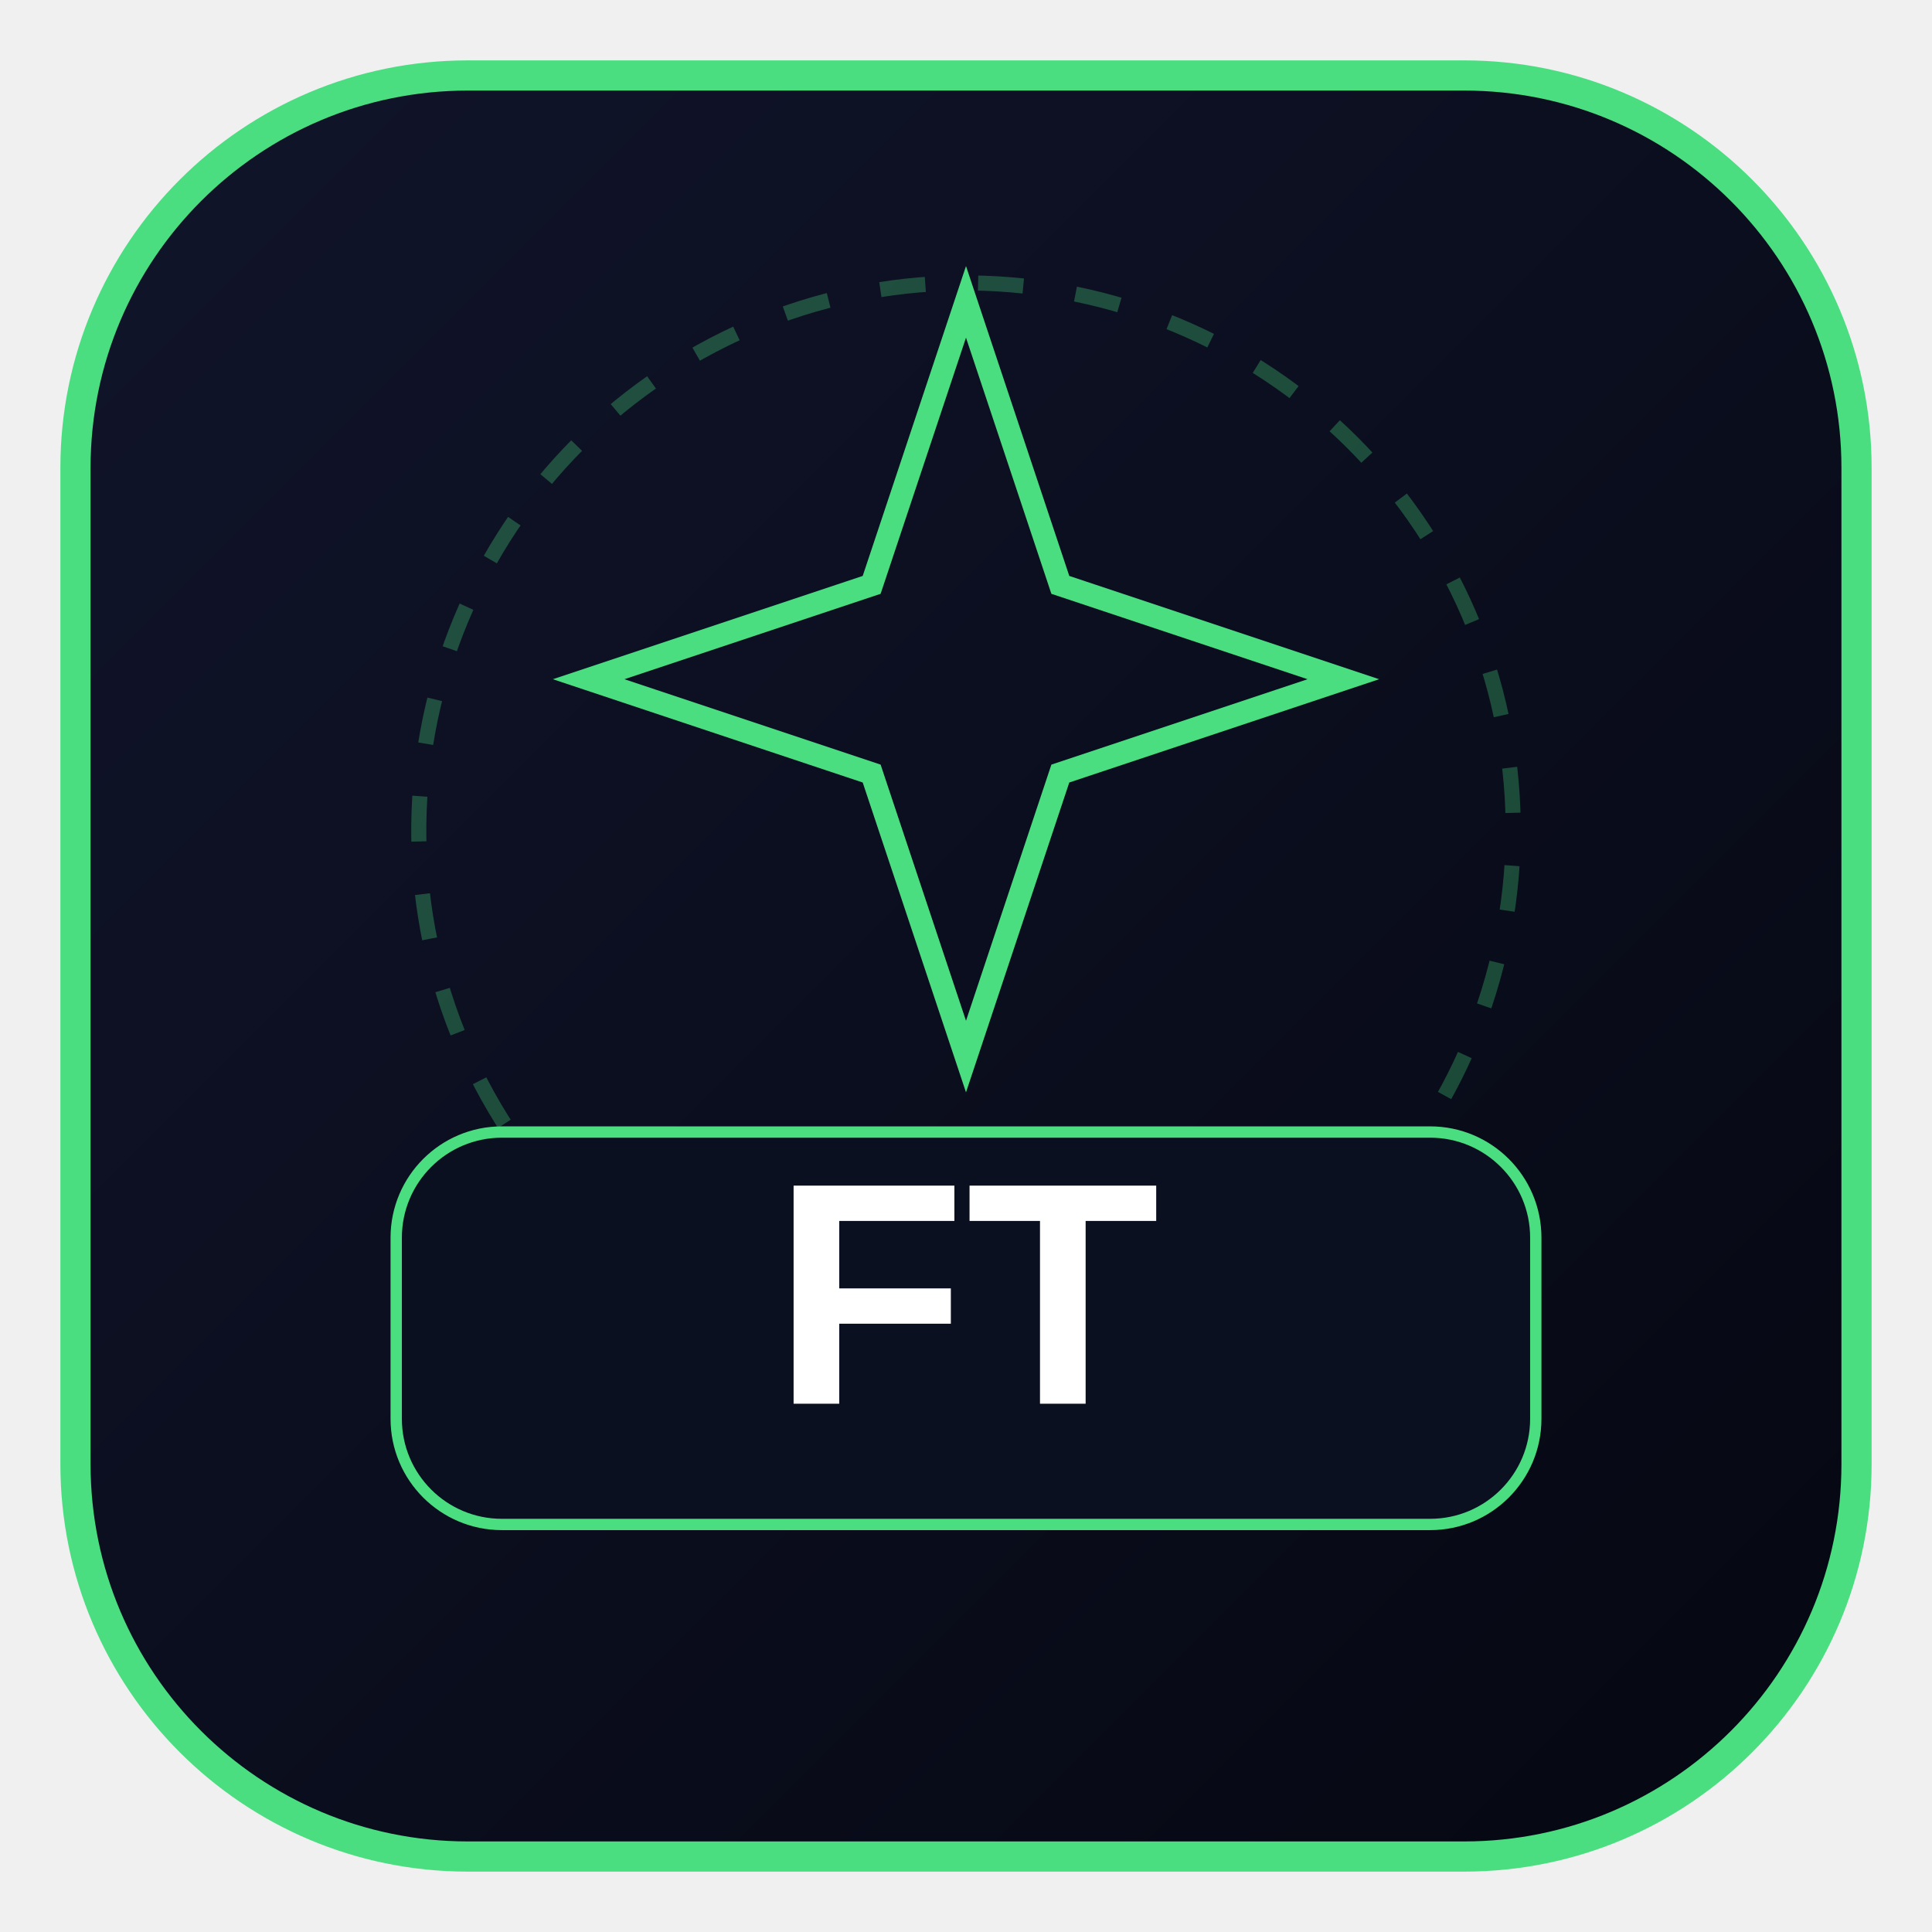
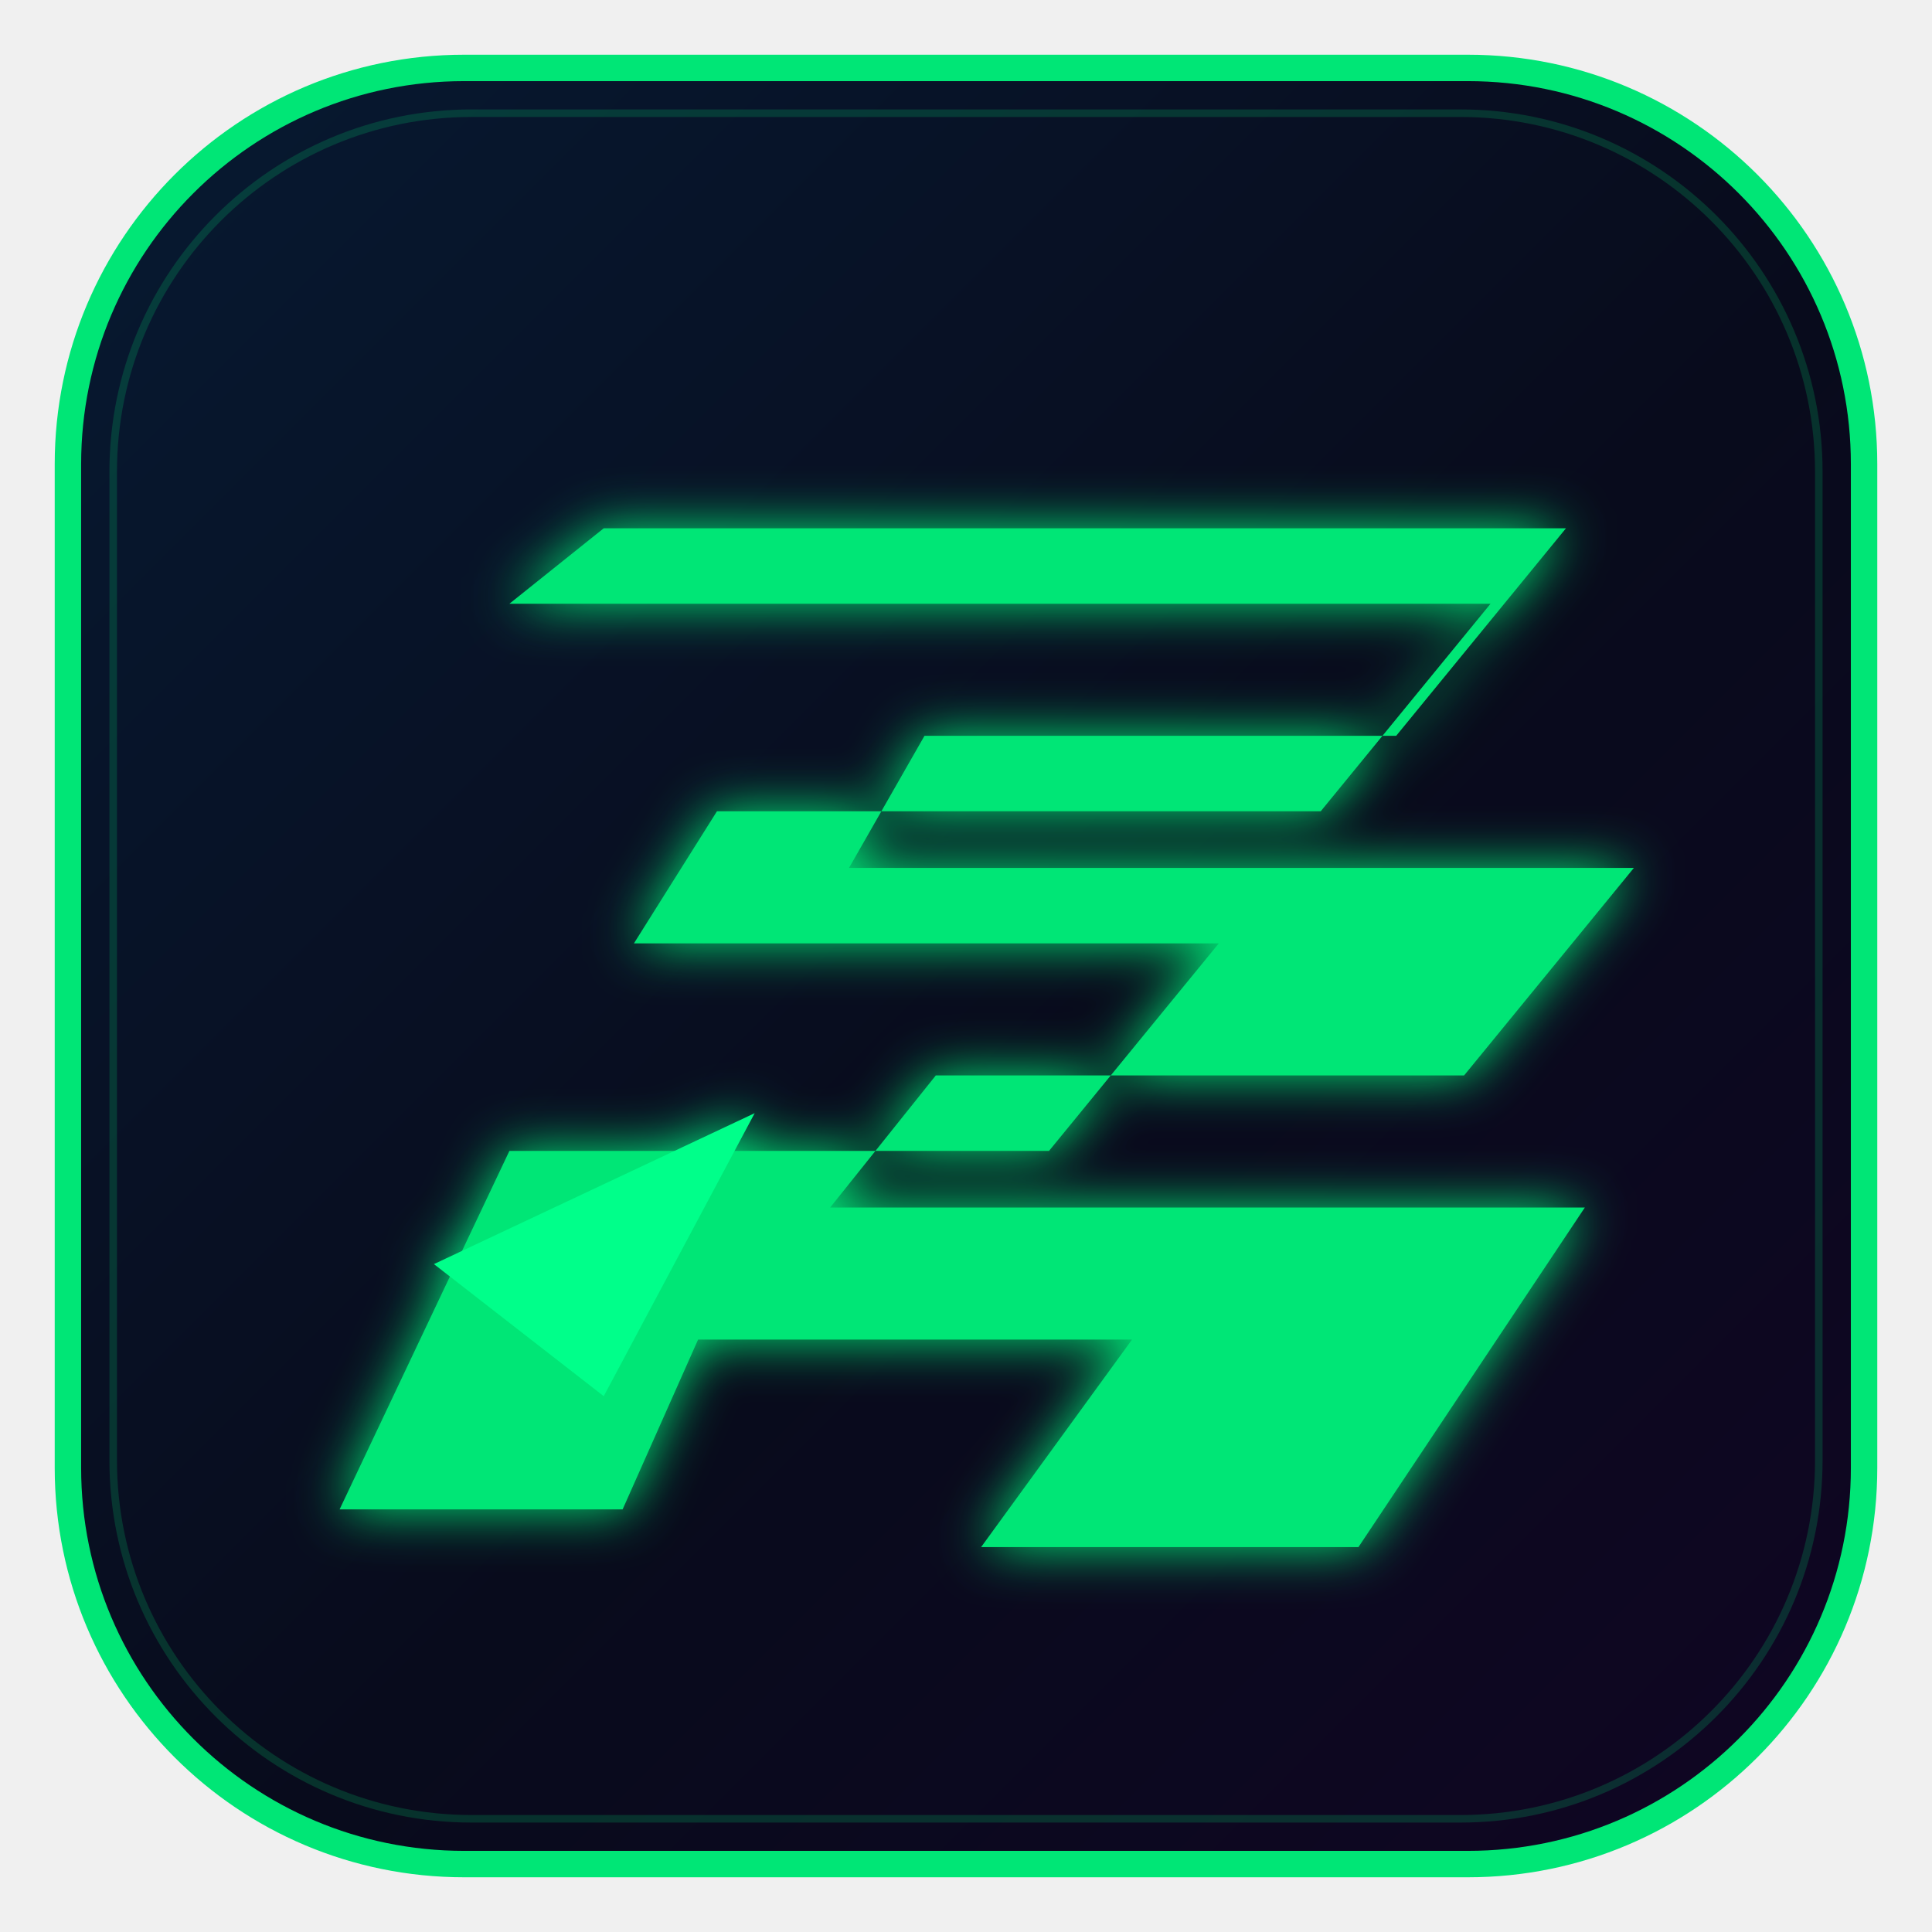
<svg xmlns="http://www.w3.org/2000/svg" width="512" height="512" viewBox="0 0 512 512">
  <defs>
-     <linearGradient id="b" x1="0" y1="0" x2="1" y2="1">
-       <stop stop-color="#11152b" />
-       <stop offset="1" stop-color="#050711" />
+     <linearGradient id="bg" x1="0" y1="0" x2="1" y2="1">
+       <stop stop-color="#071a32" />
+       <stop offset=".55" stop-color="#080b1c" />
+       <stop offset="1" stop-color="#100523" />
    </linearGradient>
+     <filter id="glow">
+       <feGaussianBlur stdDeviation="7" result="b" />
+       <feMerge>
+         <feMergeNode in="b" />
+         <feMergeNode in="SourceGraphic" />
+       </feMerge>
+     </filter>
  </defs>
-   <rect x="20" y="20" width="472" height="472" rx="104" fill="url(#b)" stroke="#4ade80" stroke-width="8" />
-   <circle cx="256" cy="220" r="145" fill="none" stroke="#4ade80" stroke-opacity=".3" stroke-width="4" stroke-dasharray="12 14" transform="rotate(148 256 220)" />
-   <path d="M256 80 L281 155 L356 180 L281 205 L256 280 L231 205 L156 180 L231 155 Z" fill="none" stroke="#4ade80" stroke-width="6" />
-   <rect x="105" y="300" width="302" height="104" rx="28" fill="#0b1020" stroke="#4ade80" stroke-width="3" />
-   <text x="256" y="372" fill="#fff" font-family="Arial,sans-serif" font-size="84" font-weight="800" text-anchor="middle">FT</text>
+   <rect x="18" y="18" width="476" height="476" rx="105" fill="url(#bg)" stroke="#00e676" stroke-width="7" />
+   <rect x="30" y="30" width="452" height="452" rx="95" fill="none" stroke="#00e676" stroke-opacity=".18" stroke-width="2" />
+   <g color="#00e676" filter="url(#glow)" stroke-linecap="round" stroke-linejoin="round">
+     <path d="M135 160h260l-45 55H190l-22 35h155l-45 55H135l-45 95h75l20-45h115l-40 55h100l60-90H220l28-35h140l45-55H225l20-35h125l45-55H160z" fill="currentColor" />
+     <path d="M115 335l85-40-40 75z" fill="#00ff8a" />
+   </g>
</svg>
